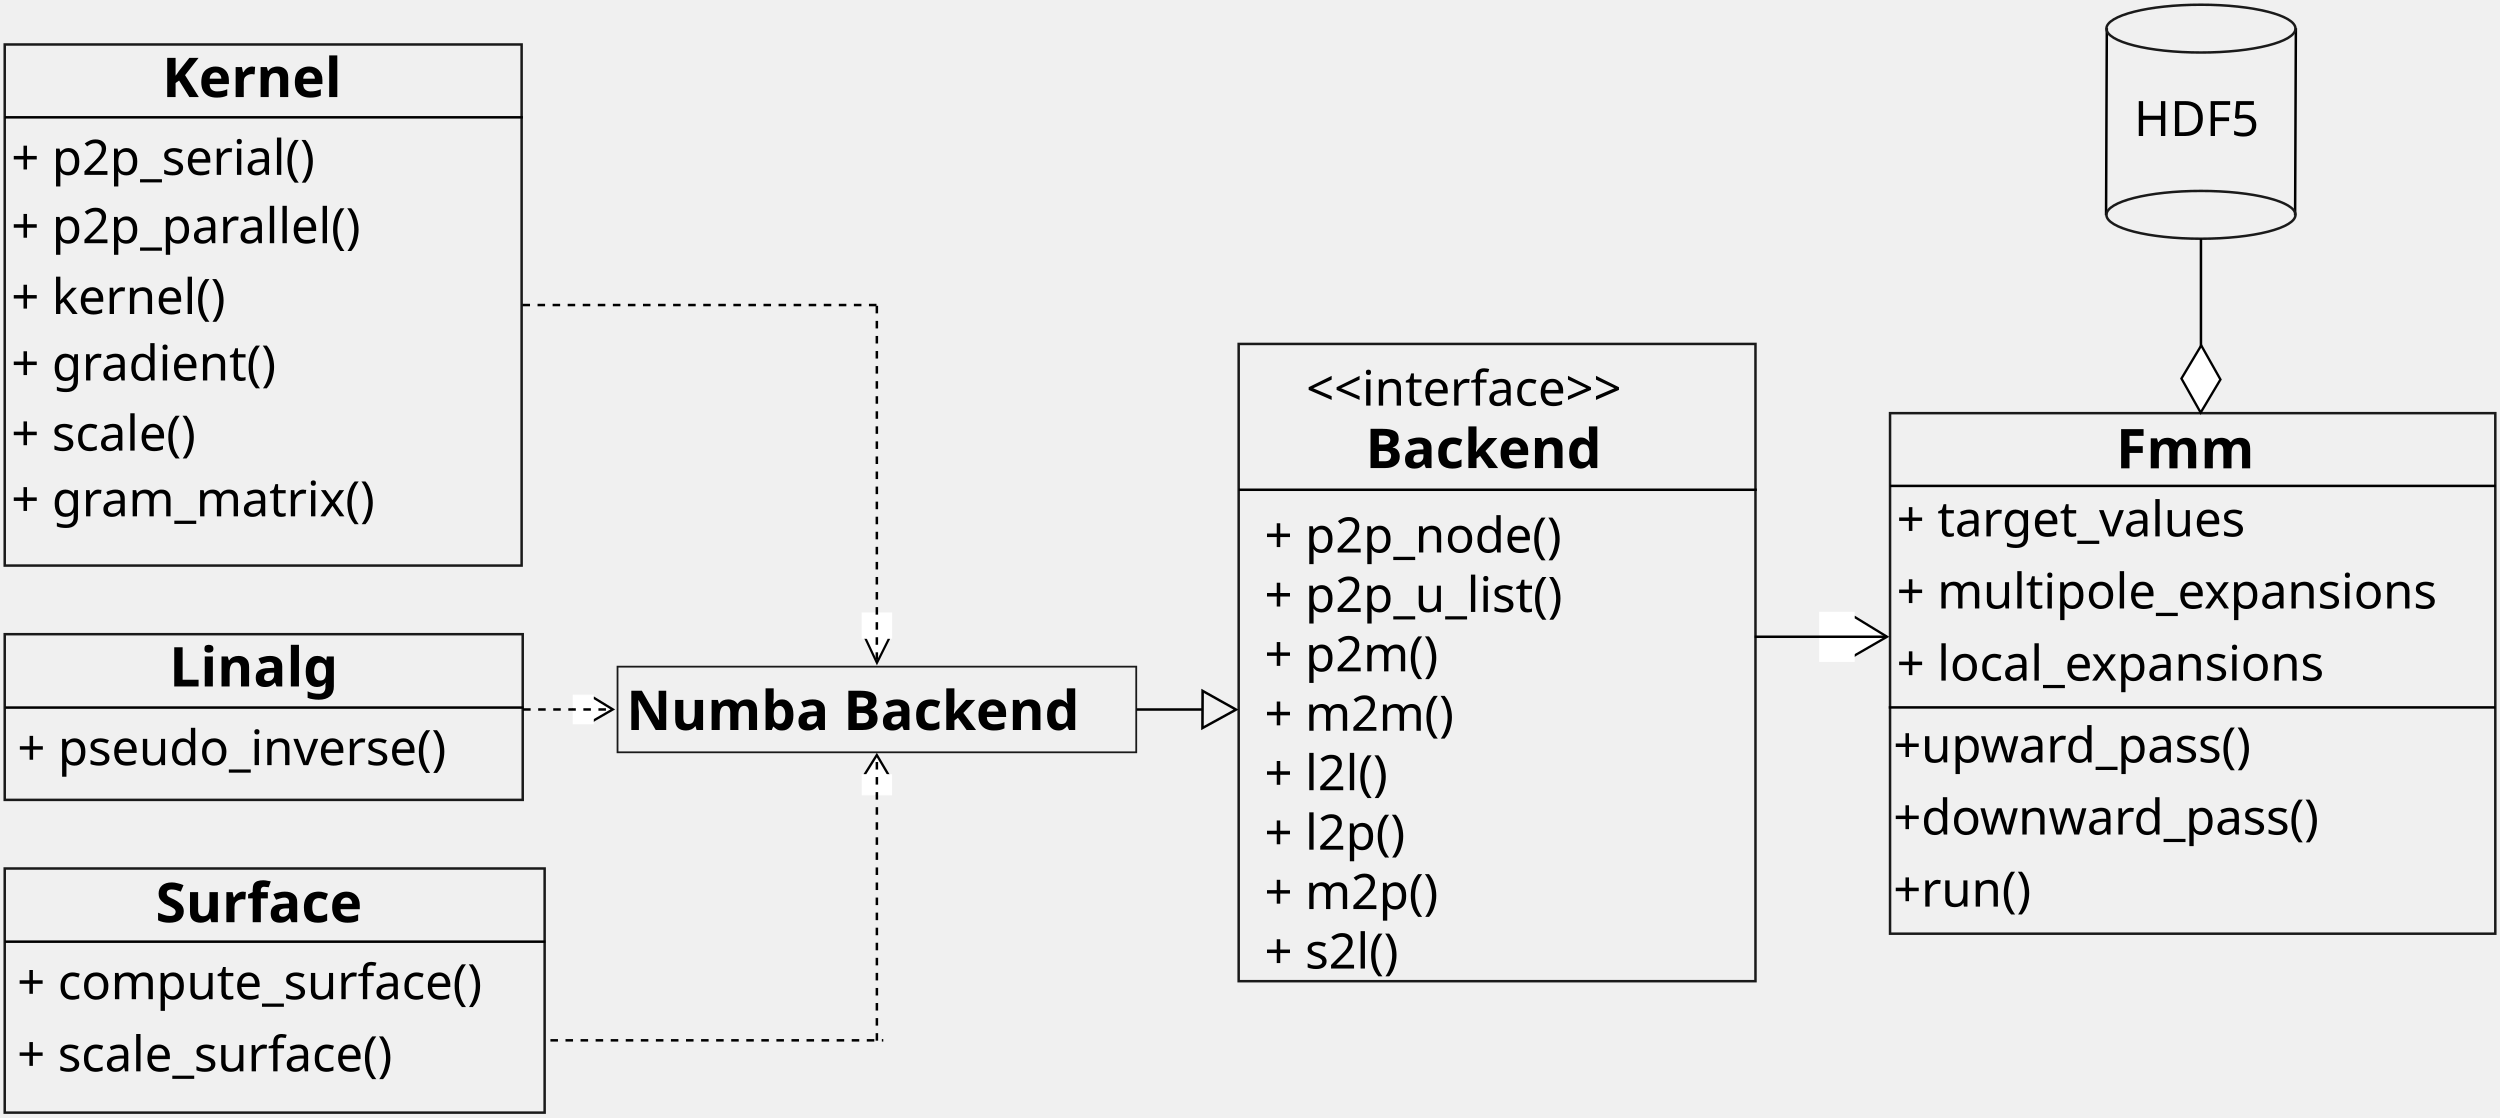
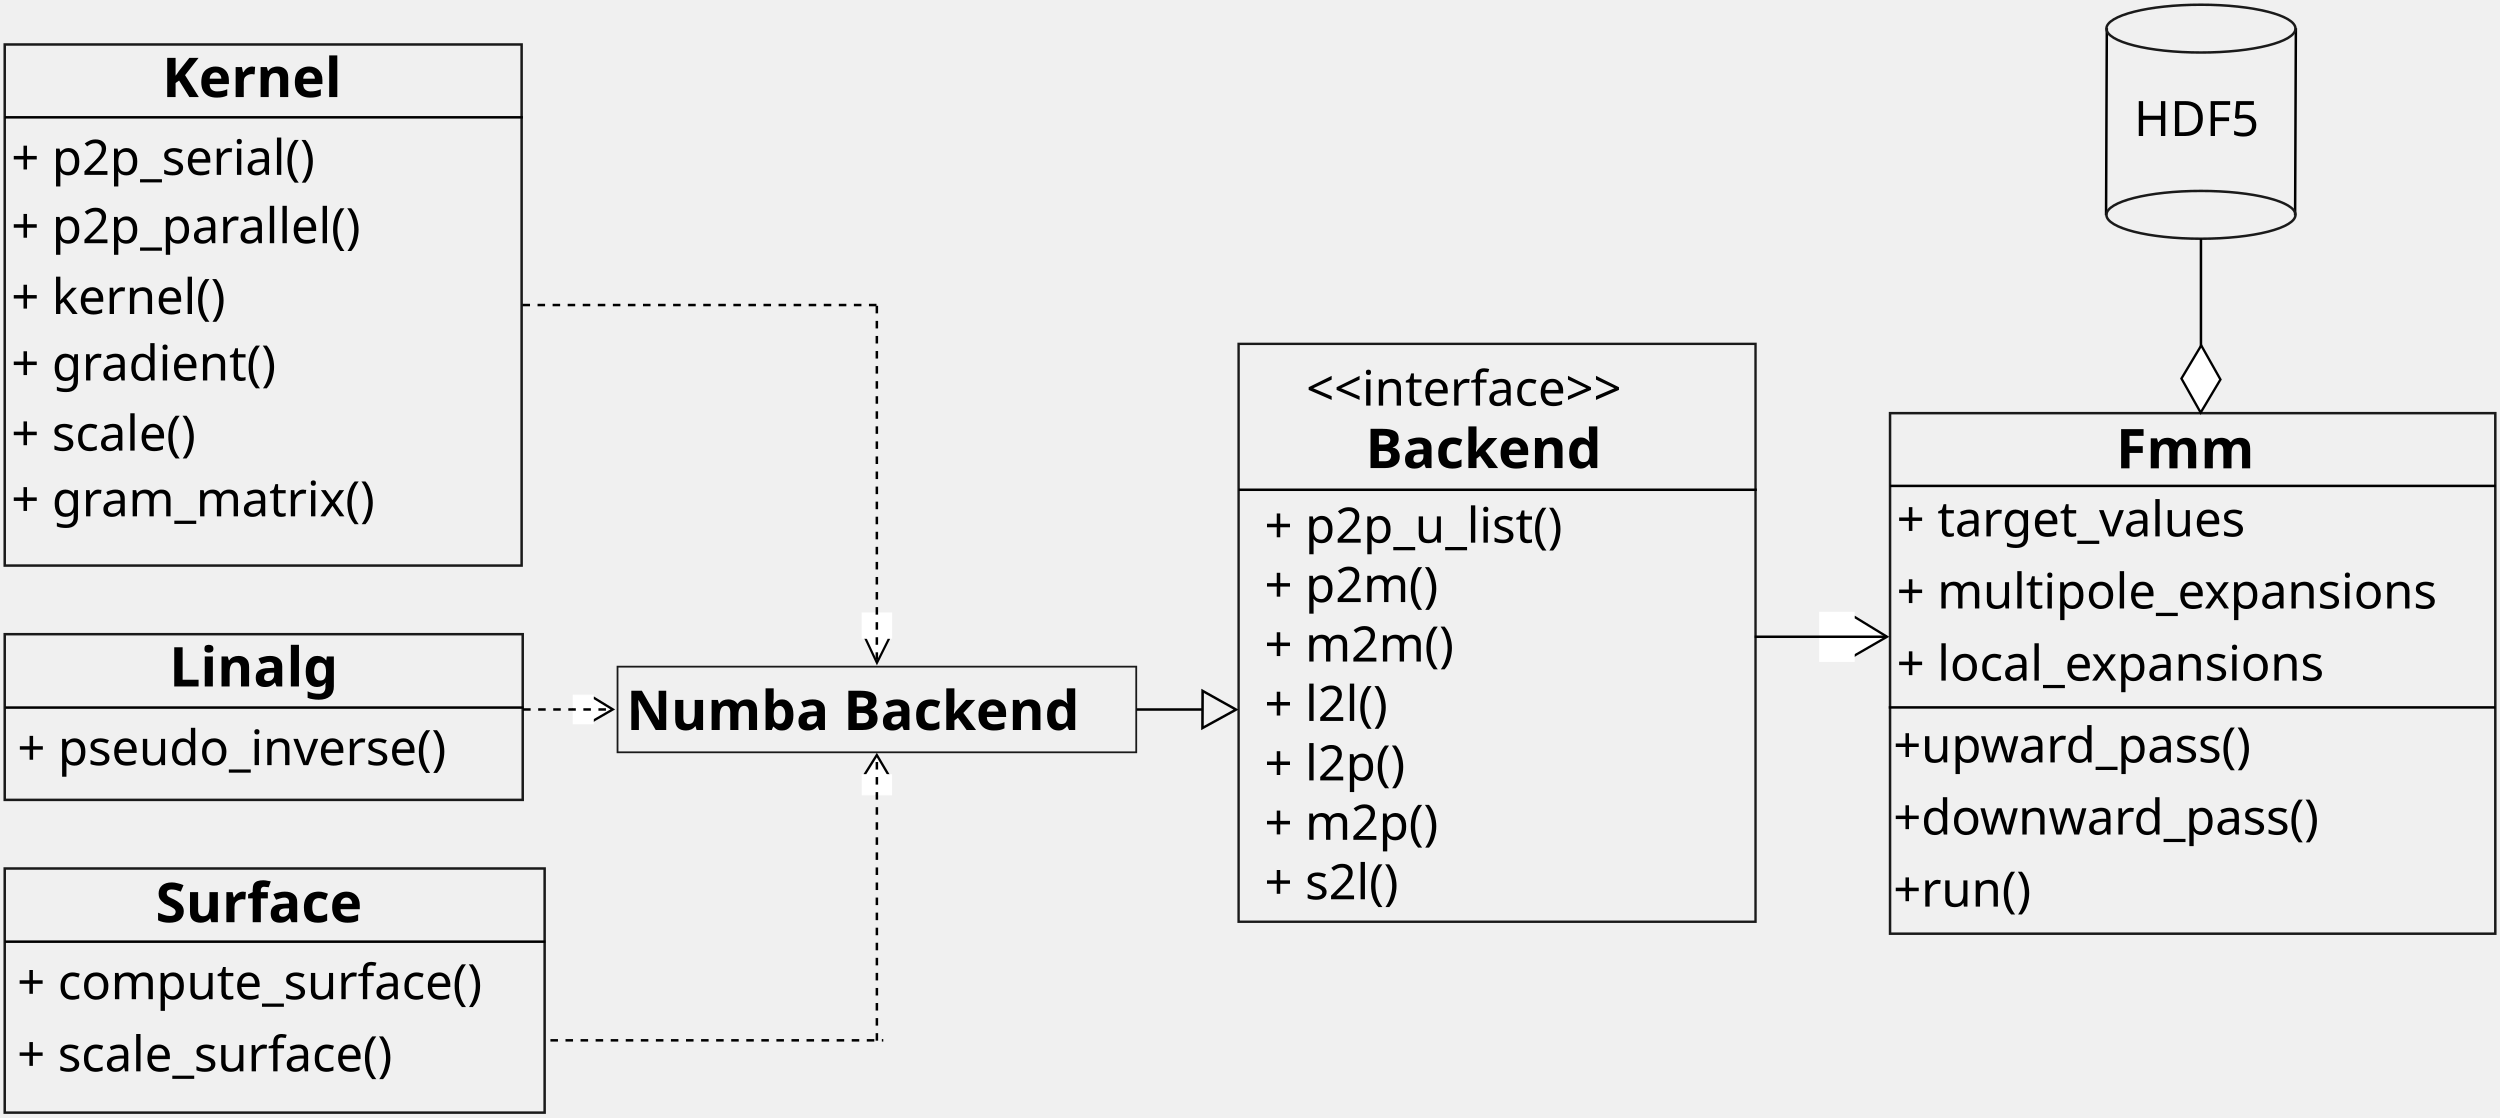
<svg xmlns="http://www.w3.org/2000/svg" width="144.384mm" height="64.53mm" viewBox="0 0 144.384 64.53" version="1.1" id="svg3242">
  <defs id="defs3239">
    <marker style="overflow:visible" id="TriangleInL" refX="0" refY="0" orient="auto">
      <path transform="scale(-0.8)" style="fill:context-stroke;fill-rule:evenodd;stroke:context-stroke;stroke-width:1pt" d="M 5.77,0 -2.88,5 V -5 Z" id="path47318" />
    </marker>
    <marker style="overflow:visible" id="Arrow2Mend" refX="0" refY="0" orient="auto">
      <path transform="scale(-0.6)" d="M 8.719,4.034 -2.207,0.016 8.719,-4.002 c -1.745,2.372 -1.735,5.617 -6e-7,8.035 z" style="fill:context-stroke;fill-rule:evenodd;stroke-width:0.625;stroke-linejoin:round" id="path47212" />
    </marker>
    <marker style="overflow:visible" id="EmptyDiamondLend" refX="0" refY="0" orient="auto">
      <path transform="matrix(0.8,0,0,0.8,-5.6,0)" style="fill:context-fill;fill-rule:evenodd;stroke:context-stroke;stroke-width:1pt" d="M 0,-7.071 -7.071,0 0,7.071 7.071,0 Z" id="path47309" />
    </marker>
    <marker style="overflow:visible" id="EmptyDiamondL" refX="0" refY="0" orient="auto">
      <path transform="scale(0.8)" style="fill:context-fill;fill-rule:evenodd;stroke:context-stroke;stroke-width:1pt" d="M 0,-7.071 -7.071,0 0,7.071 7.071,0 Z" id="path47291" />
    </marker>
    <marker style="overflow:visible" id="marker154107" refX="0" refY="0" orient="auto">
      <path transform="scale(0.6)" style="fill:none;fill-rule:evenodd;stroke:context-stroke;stroke-width:1pt" d="m 4.625,-5.046 c -2.76,0 -5,2.24 -5,5 0,2.76 2.24,5 5,5" id="path154105" />
    </marker>
    <marker style="overflow:visible" id="CurveIn" refX="0" refY="0" orient="auto">
      <path transform="scale(0.6)" style="fill:none;fill-rule:evenodd;stroke:context-stroke;stroke-width:1pt" d="m 4.625,-5.046 c -2.76,0 -5,2.24 -5,5 0,2.76 2.24,5 5,5" id="path47369" />
    </marker>
    <rect x="268.438" y="60.82" width="148.023" height="134.262" id="rect89945" />
    <marker style="overflow:visible" id="Arrow1Mend" refX="0" refY="0" orient="auto">
      <path transform="matrix(-0.4,0,0,-0.4,-4,0)" style="fill:context-stroke;fill-rule:evenodd;stroke:context-stroke;stroke-width:1pt" d="M 0,0 5,-5 -12.5,0 5,5 Z" id="path47194" />
    </marker>
    <marker style="overflow:visible" id="Arrow1Lstart" refX="0" refY="0" orient="auto">
      <path transform="matrix(0.8,0,0,0.8,10,0)" style="fill:context-stroke;fill-rule:evenodd;stroke:context-stroke;stroke-width:1pt" d="M 0,0 5,-5 -12.5,0 5,5 Z" id="path47185" />
    </marker>
  </defs>
  <g id="layer1" transform="translate(-86.70521,-32.33122)">
    <rect style="fill:#ffffff;stroke:#000000;stroke-width:0.154;stroke-miterlimit:4;stroke-dasharray:none" id="rect308271" width="1.325" height="1.307" x="176.714" y="88.659" transform="matrix(0.5076214,0.8615802,0.5295384,-0.848286,0,0)" />
    <rect style="fill:#ffffff;stroke:#ffffff;stroke-width:0.07;stroke-miterlimit:4;stroke-dasharray:none" id="rect308273" width="1.683" height="1.152" x="136.507" y="77.078" />
    <text xml:space="preserve" transform="scale(0.2645833)" id="text89943" style="font-size:12px;line-height:1.25;font-family:sans-serif;white-space:pre;shape-inside:url(#rect89945)" />
    <rect style="fill:none;stroke:#1a1a1a;stroke-width:0.145;stroke-miterlimit:4;stroke-dasharray:none" id="rect90949" width="34.956" height="30.062" x="195.862" y="56.193" />
    <path style="fill:none;stroke:#000000;stroke-width:0.145;stroke-linecap:butt;stroke-linejoin:miter;stroke-miterlimit:4;stroke-dasharray:none;stroke-opacity:1" d="m 195.865,60.394 h 34.974" id="path90951" />
    <path style="fill:none;stroke:#000000;stroke-width:0.145;stroke-linecap:butt;stroke-linejoin:miter;stroke-miterlimit:4;stroke-dasharray:none;stroke-opacity:1" d="m 195.788,73.187 h 35.031" id="path90953" />
    <text xml:space="preserve" style="font-size:3.175px;line-height:1.25;font-family:sans-serif;stroke-width:0.265" x="208.93" y="59.378" id="text90957" transform="scale(0.9999843,1.000016)">
      <tspan id="tspan90955" style="font-weight:bold;stroke-width:0.265" x="208.93" y="59.378">Fmm</tspan>
    </text>
    <text xml:space="preserve" style="font-size:2.822px;line-height:1.25;font-family:sans-serif;stroke-width:0.265" x="196.245" y="63.31" id="text90965">
      <tspan id="tspan90963" style="font-size:2.822px;stroke-width:0.265" x="196.245" y="63.31">+ target_values</tspan>
    </text>
    <text xml:space="preserve" style="font-size:2.822px;line-height:1.25;font-family:sans-serif;stroke-width:0.265" x="196.245" y="67.473" id="text96751">
      <tspan id="tspan96749" style="font-size:2.822px;stroke-width:0.265" x="196.245" y="67.473">+ multipole_expansions</tspan>
    </text>
    <text xml:space="preserve" style="font-size:2.822px;line-height:1.25;font-family:sans-serif;stroke-width:0.265" x="196.245" y="71.637" id="text96755">
      <tspan id="tspan96753" style="font-size:2.822px;stroke-width:0.265" x="196.245" y="71.637">+ local_expansions</tspan>
    </text>
    <text xml:space="preserve" style="font-size:2.822px;line-height:1.25;font-family:sans-serif;stroke-width:0.265" x="196.049" y="76.366" id="text131151">
      <tspan id="tspan131149" style="font-size:2.822px;stroke-width:0.265" x="196.049" y="76.366">+upward_pass()</tspan>
    </text>
    <text xml:space="preserve" style="font-size:2.822px;line-height:1.25;font-family:sans-serif;stroke-width:0.265" x="196.049" y="80.53" id="text131155">
      <tspan id="tspan131153" style="font-size:2.822px;stroke-width:0.265" x="196.049" y="80.53">+downward_pass()</tspan>
    </text>
    <text xml:space="preserve" style="font-size:2.822px;line-height:1.25;font-family:sans-serif;stroke-width:0.265" x="196.049" y="84.693" id="text131159">
      <tspan id="tspan131157" style="font-size:2.822px;stroke-width:0.265" x="196.049" y="84.693">+run()</tspan>
    </text>
    <rect style="fill:none;stroke:#1a1a1a;stroke-width:0.154;stroke-miterlimit:4;stroke-dasharray:none" id="rect140857" width="29.844" height="33.918" x="60.51" y="-38.539" />
    <path style="fill:none;stroke:#000000;stroke-width:0.145;stroke-linecap:butt;stroke-linejoin:miter;stroke-miterlimit:4;stroke-dasharray:none;stroke-opacity:1" d="M 60.515,-34.337 H 90.432" id="path140859" />
    <path style="fill:none;stroke:#000000;stroke-width:0.145;stroke-linecap:butt;stroke-linejoin:miter;stroke-miterlimit:4;stroke-dasharray:none;stroke-opacity:1" d="M 60.437,-17.544 H 90.355" id="path140861" />
    <text xml:space="preserve" style="font-size:3.175px;line-height:1.25;font-family:sans-serif;stroke-width:0.265" x="70.329" y="-35.508" id="text140865" transform="scale(0.9999843,1.000016)">
      <tspan id="tspan140863" style="stroke-width:0.265" x="70.329" y="-35.508">Fmm</tspan>
    </text>
    <text xml:space="preserve" style="font-size:2.822px;line-height:1.25;font-family:sans-serif;stroke-width:0.265" x="61.206" y="-31.013" id="text140869">
      <tspan id="tspan140867" style="font-size:2.822px;stroke-width:0.265" x="61.206" y="-31.013">Target Potential</tspan>
    </text>
    <text xml:space="preserve" style="font-size:2.822px;line-height:1.25;font-family:sans-serif;stroke-width:0.265" x="61.206" y="-26.85" id="text140873">
      <tspan id="tspan140871" style="font-size:2.822px;stroke-width:0.265" x="61.206" y="-26.85">Target Gradient</tspan>
    </text>
    <text xml:space="preserve" style="font-size:2.822px;line-height:1.25;font-family:sans-serif;stroke-width:0.265" x="60.885" y="-22.686" id="text140877">
      <tspan id="tspan140875" style="font-size:2.822px;stroke-width:0.265" x="60.885" y="-22.686">Mult. Expansions</tspan>
    </text>
    <text xml:space="preserve" style="font-size:2.822px;line-height:1.25;font-family:sans-serif;stroke-width:0.265" x="60.885" y="-18.523" id="text140881">
      <tspan id="tspan140879" style="font-size:2.822px;stroke-width:0.265" x="60.885" y="-18.523">Local Expansions</tspan>
    </text>
    <text xml:space="preserve" style="font-size:2.822px;line-height:1.25;font-family:sans-serif;stroke-width:0.265" x="61.171" y="-14.561" id="text140885">
      <tspan id="tspan140883" style="font-size:2.822px;stroke-width:0.265" x="61.171" y="-14.561">Upward Pass</tspan>
    </text>
    <text xml:space="preserve" style="font-size:2.822px;line-height:1.25;font-family:sans-serif;stroke-width:0.265" x="61.171" y="-10.398" id="text140889">
      <tspan id="tspan140887" style="font-size:2.822px;stroke-width:0.265" x="61.171" y="-10.398">Downward Pass</tspan>
    </text>
    <text xml:space="preserve" style="font-size:2.822px;line-height:1.25;font-family:sans-serif;stroke-width:0.265" x="60.885" y="-6.235" id="text140893">
      <tspan id="tspan140891" style="font-size:2.822px;stroke-width:0.265" x="60.885" y="-6.235">Run</tspan>
    </text>
-     <rect style="fill:none;stroke:#1a1a1a;stroke-width:0.145;stroke-miterlimit:4;stroke-dasharray:none" id="rect145333" width="29.847" height="36.803" x="158.243" y="52.195" />
+     <rect style="fill:none;stroke:#1a1a1a;stroke-width:0.138;stroke-miterlimit:4;stroke-dasharray:none" id="rect145333" width="29.854" height="33.374" x="158.239" y="52.191" />
    <path style="fill:none;stroke:#000000;stroke-width:0.145;stroke-linecap:butt;stroke-linejoin:miter;stroke-miterlimit:4;stroke-dasharray:none;stroke-opacity:1" d="m 158.249,60.617 h 29.917" id="path145335" />
    <text xml:space="preserve" style="font-size:2.822px;line-height:1.25;font-family:sans-serif;stroke-width:0.265" x="65.004" y="74.559" id="text145345">
      <tspan id="tspan145343" style="font-size:2.822px;stroke-width:0.265" x="65.004" y="74.559" />
    </text>
-     <text xml:space="preserve" style="font-size:2.822px;line-height:1.25;font-family:sans-serif;stroke-width:0.265" x="159.738" y="64.24" id="text145361">
-       <tspan id="tspan145359" style="font-size:2.822px;stroke-width:0.265" x="159.738" y="64.24">+ p2p_node()</tspan>
-     </text>
-     <text xml:space="preserve" style="font-size:2.822px;line-height:1.25;font-family:sans-serif;stroke-width:0.265" x="159.738" y="71.102" id="text145365">
-       <tspan id="tspan145363" style="font-size:2.822px;stroke-width:0.265" x="159.738" y="71.102">+ p2m()</tspan>
-     </text>
-     <text xml:space="preserve" style="font-size:2.822px;line-height:1.25;font-family:sans-serif;stroke-width:0.265" x="159.738" y="74.535" id="text145369">
-       <tspan id="tspan145367" style="font-size:2.822px;stroke-width:0.265" x="159.738" y="74.535">+ m2m()</tspan>
+     <text xml:space="preserve" style="font-size:2.822px;line-height:1.25;font-family:sans-serif;stroke-width:0.265" x="159.738" y="67.102" id="text145365">
+       <tspan id="tspan145363" style="font-size:2.822px;stroke-width:0.265" x="159.738" y="67.102">+ p2m()</tspan>
+     </text>
+     <text xml:space="preserve" style="font-size:2.822px;line-height:1.25;font-family:sans-serif;stroke-width:0.265" x="159.738" y="70.535" id="text145369">
+       <tspan id="tspan145367" style="font-size:2.822px;stroke-width:0.265" x="159.738" y="70.535">+ m2m()</tspan>
    </text>
    <g id="g164747" transform="translate(93.85531,-10.79415)">
      <text xml:space="preserve" style="font-size:3.175px;line-height:1.25;font-family:sans-serif;stroke-width:0.265" x="71.721" y="70.155" id="text145341" transform="scale(0.9999843,1.000016)">
        <tspan id="tspan145339" style="font-weight:bold;stroke-width:0.265" x="71.721" y="70.155">Backend</tspan>
      </text>
      <text xml:space="preserve" style="font-size:2.822px;line-height:1.25;font-family:sans-serif;stroke-width:0.265" x="68.288" y="66.552" id="text161747">
        <tspan id="tspan161745" style="font-size:2.822px;stroke-width:0.265" x="68.288" y="66.552">&lt;&lt;interface&gt;&gt;</tspan>
      </text>
    </g>
-     <text xml:space="preserve" style="font-size:2.822px;line-height:1.25;font-family:sans-serif;stroke-width:0.265" x="159.738" y="77.97" id="text176561">
-       <tspan id="tspan176559" style="font-size:2.822px;stroke-width:0.265" x="159.738" y="77.97">+ l2l()</tspan>
-     </text>
-     <text xml:space="preserve" style="font-size:2.822px;line-height:1.25;font-family:sans-serif;stroke-width:0.265" x="159.738" y="81.403" id="text176565">
-       <tspan id="tspan176563" style="font-size:2.822px;stroke-width:0.265" x="159.738" y="81.403">+ l2p()</tspan>
-     </text>
-     <text xml:space="preserve" style="font-size:2.822px;line-height:1.25;font-family:sans-serif;stroke-width:0.265" x="159.738" y="84.833" id="text176569">
-       <tspan id="tspan176567" style="font-size:2.822px;stroke-width:0.265" x="159.738" y="84.833">+ m2p()</tspan>
-     </text>
-     <text xml:space="preserve" style="font-size:2.822px;line-height:1.25;font-family:sans-serif;stroke-width:0.265" x="159.738" y="88.268" id="text184589">
-       <tspan id="tspan184587" style="font-size:2.822px;stroke-width:0.265" x="159.738" y="88.268">+ s2l()</tspan>
-     </text>
-     <text xml:space="preserve" style="font-size:2.822px;line-height:1.25;font-family:sans-serif;stroke-width:0.265" x="159.738" y="67.672" id="text196587">
-       <tspan id="tspan196585" style="font-size:2.822px;stroke-width:0.265" x="159.738" y="67.672">+ p2p_u_list()</tspan>
+     <text xml:space="preserve" style="font-size:2.822px;line-height:1.25;font-family:sans-serif;stroke-width:0.265" x="159.738" y="73.97" id="text176561">
+       <tspan id="tspan176559" style="font-size:2.822px;stroke-width:0.265" x="159.738" y="73.97">+ l2l()</tspan>
+     </text>
+     <text xml:space="preserve" style="font-size:2.822px;line-height:1.25;font-family:sans-serif;stroke-width:0.265" x="159.738" y="77.403" id="text176565">
+       <tspan id="tspan176563" style="font-size:2.822px;stroke-width:0.265" x="159.738" y="77.403">+ l2p()</tspan>
+     </text>
+     <text xml:space="preserve" style="font-size:2.822px;line-height:1.25;font-family:sans-serif;stroke-width:0.265" x="159.738" y="80.832" id="text176569">
+       <tspan id="tspan176567" style="font-size:2.822px;stroke-width:0.265" x="159.738" y="80.832">+ m2p()</tspan>
+     </text>
+     <text xml:space="preserve" style="font-size:2.822px;line-height:1.25;font-family:sans-serif;stroke-width:0.265" x="159.738" y="84.268" id="text184589">
+       <tspan id="tspan184587" style="font-size:2.822px;stroke-width:0.265" x="159.738" y="84.268">+ s2l()</tspan>
+     </text>
+     <text xml:space="preserve" style="font-size:2.822px;line-height:1.25;font-family:sans-serif;stroke-width:0.265" x="159.738" y="63.672" id="text196587">
+       <tspan id="tspan196585" style="font-size:2.822px;stroke-width:0.265" x="159.738" y="63.672">+ p2p_u_list()</tspan>
    </text>
    <path style="fill:none;stroke:#000000;stroke-width:0.145;stroke-linecap:butt;stroke-linejoin:miter;stroke-miterlimit:4;stroke-dasharray:none;stroke-opacity:1" d="m 208.382,33.957 -0.044,10.808" id="path141135" />
    <path style="fill:none;stroke:#000000;stroke-width:0.145;stroke-linecap:butt;stroke-linejoin:miter;stroke-miterlimit:4;stroke-dasharray:none;stroke-opacity:1" d="m 219.3,33.96 -0.044,10.808" id="path141217" />
    <ellipse style="fill:none;stroke:#1a1a1a;stroke-width:0.145;stroke-miterlimit:4;stroke-dasharray:none" id="path141018" cx="213.818" cy="33.984" rx="5.459" ry="1.38" />
    <ellipse style="fill:none;stroke:#1a1a1a;stroke-width:0.145;stroke-miterlimit:4;stroke-dasharray:none" id="ellipse141100" cx="213.818" cy="44.738" rx="5.459" ry="1.38" />
    <text xml:space="preserve" style="font-size:2.822px;line-height:1.25;font-family:sans-serif;stroke-width:0.265" x="209.946" y="40.19" id="text141227">
      <tspan id="tspan141225" style="font-size:2.822px;stroke-width:0.265" x="209.946" y="40.19">HDF5</tspan>
    </text>
    <path style="fill:none;stroke:#000000;stroke-width:0.145;stroke-linecap:butt;stroke-linejoin:miter;stroke-miterlimit:4;stroke-dasharray:none;stroke-opacity:1" d="m 213.818,46.122 v 6.244" id="path258042" />
    <rect style="fill:#ffffff;stroke:#000000;stroke-width:0.156;stroke-miterlimit:4;stroke-dasharray:none" id="rect258082" width="2.26" height="2.228" x="242.246" y="182.673" transform="matrix(0.4912139,0.871039,0.5129221,-0.8584351,0,0)" />
    <rect style="fill:none;stroke:#1a1a1a;stroke-width:0.145;stroke-miterlimit:4;stroke-dasharray:none" id="rect258363" width="31.182" height="14.099" x="86.978" y="82.49" />
    <path style="fill:none;stroke:#000000;stroke-width:0.145;stroke-linecap:butt;stroke-linejoin:miter;stroke-miterlimit:4;stroke-dasharray:none;stroke-opacity:1" d="M 87.007,86.716 H 118.203" id="path258365" />
    <text xml:space="preserve" style="font-size:3.175px;line-height:1.25;font-family:sans-serif;stroke-width:0.265" x="95.697" y="85.59" id="text258371" transform="scale(0.9999843,1.000016)">
      <tspan id="tspan258369" style="font-weight:bold;stroke-width:0.265" x="95.697" y="85.59">Surface</tspan>
    </text>
    <text xml:space="preserve" style="font-size:2.822px;line-height:1.25;font-family:sans-serif;stroke-width:0.265" x="87.698" y="90.04" id="text258375">
      <tspan id="tspan258373" style="font-size:2.822px;stroke-width:0.265" x="87.698" y="90.04">+ compute_surface()</tspan>
    </text>
    <text xml:space="preserve" style="font-size:2.822px;line-height:1.25;font-family:sans-serif;stroke-width:0.265" x="87.698" y="94.203" id="text258379">
      <tspan id="tspan258377" style="font-size:2.822px;stroke-width:0.265" x="87.698" y="94.203">+ scale_surface()</tspan>
    </text>
    <path style="fill:none;stroke:#000000;stroke-width:0.121;stroke-linecap:butt;stroke-linejoin:miter;stroke-miterlimit:4;stroke-dasharray:none;stroke-opacity:1" d="m 141.979,-17.967 h 6.822" id="path258725" />
    <path style="fill:none;stroke:#000000;stroke-width:1.079;stroke-miterlimit:4;stroke-dasharray:none" id="path258727" d="m 445.486,307.703 0.072,-17.887 0.072,-17.887 15.455,9.006 15.455,9.006 -15.527,8.881 z" transform="matrix(0.11218,0,0,0.11218,98.82868,-50.48285)" />
    <g id="g259884" transform="matrix(0,1,-0.976496,0,213.253,-37.41279)">
      <rect style="fill:#ffffff;stroke:#000000;stroke-width:0.157;stroke-miterlimit:4;stroke-dasharray:none" id="rect259672" width="2.26" height="2.228" x="115.914" y="94.434" transform="matrix(0.4912139,0.871039,0.5129221,-0.8584351,0,0)" />
      <rect style="fill:#ffffff;stroke:#ffffff;stroke-width:0.118;stroke-miterlimit:4;stroke-dasharray:none" id="rect259696" width="2.778" height="1.987" x="105.135" y="19.957" />
    </g>
    <path style="fill:none;stroke:#000000;stroke-width:0.145;stroke-linecap:butt;stroke-linejoin:miter;stroke-miterlimit:4;stroke-dasharray:none;stroke-opacity:1" d="m 188.047,69.106 h 7.641" id="path258611" />
    <g id="g259890" transform="matrix(0,1,-0.976496,0,183.2109,-124.56)">
      <rect style="fill:#ffffff;stroke:#000000;stroke-width:0.13;stroke-miterlimit:4;stroke-dasharray:none" id="rect259886" width="2.26" height="2.228" x="115.914" y="94.434" transform="matrix(0.4912139,0.871039,0.5129221,-0.8584351,0,0)" />
      <rect style="fill:#ffffff;stroke:#ffffff;stroke-width:0.118;stroke-miterlimit:4;stroke-dasharray:none" id="rect259888" width="2.778" height="1.987" x="105.135" y="19.957" />
    </g>
    <path style="fill:none;stroke:#000000;stroke-width:0.112;stroke-linecap:butt;stroke-linejoin:miter;stroke-miterlimit:4;stroke-dasharray:none;stroke-opacity:1" d="m 158.005,-18.042 h 7.641" id="path259892" />
    <g id="g269058" transform="matrix(0,1,-0.976496,0,184.2998,-135.7824)">
      <rect style="fill:#ffffff;stroke:#000000;stroke-width:0.13;stroke-miterlimit:4;stroke-dasharray:none" id="rect269054" width="2.26" height="2.228" x="115.914" y="94.434" transform="matrix(0.4912139,0.871039,0.5129221,-0.8584351,0,0)" />
      <rect style="fill:#ffffff;stroke:#ffffff;stroke-width:0.118;stroke-miterlimit:4;stroke-dasharray:none" id="rect269056" width="2.778" height="1.987" x="105.135" y="19.957" />
    </g>
    <path style="fill:none;stroke:#000000;stroke-width:0.112;stroke-linecap:butt;stroke-linejoin:miter;stroke-miterlimit:4;stroke-dasharray:0.672, 0.672;stroke-dashoffset:0;stroke-opacity:1" d="m 159.094,-29.264 h 7.641" id="path269060" />
    <rect style="fill:none;stroke:#1a1a1a;stroke-width:0.145;stroke-miterlimit:4;stroke-dasharray:none" id="rect258325" width="29.853" height="30.095" x="86.978" y="34.9" />
    <path style="fill:none;stroke:#000000;stroke-width:0.145;stroke-linecap:butt;stroke-linejoin:miter;stroke-miterlimit:4;stroke-dasharray:none;stroke-opacity:1" d="M 86.987,39.107 H 116.905" id="path258327" />
    <text xml:space="preserve" style="font-size:3.175px;line-height:1.25;font-family:sans-serif;stroke-width:0.265" x="96.081" y="37.935" id="text258333" transform="scale(0.9999843,1.000016)">
      <tspan id="tspan258331" style="font-weight:bold;stroke-width:0.265" x="96.081" y="37.935">Kernel</tspan>
    </text>
    <text xml:space="preserve" style="font-size:2.822px;line-height:1.25;font-family:sans-serif;stroke-width:0.265" x="87.358" y="42.431" id="text258337">
      <tspan id="tspan258335" style="font-size:2.822px;stroke-width:0.265" x="87.358" y="42.431">+ p2p_serial() </tspan>
    </text>
    <text xml:space="preserve" style="font-size:2.822px;line-height:1.25;font-family:sans-serif;stroke-width:0.265" x="87.358" y="46.376" id="text258341">
      <tspan id="tspan258339" style="font-size:2.822px;stroke-width:0.265" x="87.358" y="46.376">+ p2p_parallel()</tspan>
    </text>
    <text xml:space="preserve" style="font-size:2.822px;line-height:1.25;font-family:sans-serif;stroke-width:0.265" x="87.358" y="50.467" id="text258345">
      <tspan id="tspan258343" style="font-size:2.822px;stroke-width:0.265" x="87.358" y="50.467">+ kernel()</tspan>
    </text>
    <text xml:space="preserve" style="font-size:2.822px;line-height:1.25;font-family:sans-serif;stroke-width:0.265" x="87.358" y="54.304" id="text258349">
      <tspan id="tspan258347" style="font-size:2.822px;stroke-width:0.265" x="87.358" y="54.304">+ gradient()</tspan>
    </text>
    <text xml:space="preserve" style="font-size:2.822px;line-height:1.25;font-family:sans-serif;stroke-width:0.265" x="87.358" y="58.356" id="text258353">
      <tspan id="tspan258351" style="font-size:2.822px;stroke-width:0.265" x="87.358" y="58.356">+ scale()</tspan>
    </text>
    <text xml:space="preserve" style="font-size:2.822px;line-height:1.25;font-family:sans-serif;stroke-width:0.265" x="87.358" y="62.154" id="text285808">
      <tspan id="tspan285806" style="font-size:2.822px;stroke-width:0.265" x="87.358" y="62.154">+ gram_matrix()</tspan>
    </text>
    <rect style="fill:none;stroke:#1a1a1a;stroke-width:0.145;stroke-miterlimit:4;stroke-dasharray:none" id="rect288054" width="29.916" height="9.569" x="86.978" y="68.958" />
    <path style="fill:none;stroke:#000000;stroke-width:0.145;stroke-linecap:butt;stroke-linejoin:miter;stroke-miterlimit:4;stroke-dasharray:none;stroke-opacity:1" d="M 87.019,73.196 H 116.937" id="path288056" />
    <text xml:space="preserve" style="font-size:3.175px;line-height:1.25;font-family:sans-serif;stroke-width:0.265" x="96.488" y="71.977" id="text288060" transform="scale(0.9999843,1.000016)">
      <tspan id="tspan288058" style="font-weight:bold;stroke-width:0.265" x="96.488" y="71.977">Linalg</tspan>
    </text>
    <text xml:space="preserve" style="font-size:2.822px;line-height:1.25;font-family:sans-serif;stroke-width:0.265" x="87.71" y="76.52" id="text288064">
      <tspan id="tspan288062" style="font-size:2.822px;stroke-width:0.265" x="87.71" y="76.52">+ pseudo_inverse() </tspan>
    </text>
    <rect style="fill:#ffffff;stroke:#000000;stroke-width:0.155;stroke-miterlimit:4;stroke-dasharray:none" id="rect301264" width="1.311" height="1.293" x="-1.367" y="140.461" transform="matrix(-0.865964,0.5001064,0.852986,0.5219338,0,0)" />
    <rect style="fill:#ffffff;stroke:#ffffff;stroke-width:0.069;stroke-miterlimit:4;stroke-dasharray:none" id="rect301266" width="1.64" height="1.146" x="72.486" y="-120.963" transform="rotate(90)" />
    <path style="fill:none;stroke:#000000;stroke-width:0.145;stroke-linecap:butt;stroke-linejoin:miter;stroke-miterlimit:4;stroke-dasharray:0.435, 0.435;stroke-dashoffset:0;stroke-opacity:1" d="m 116.916,73.306 h 5.182" id="path301270" />
    <path style="fill:none;stroke:#000000;stroke-width:0.145;stroke-linecap:butt;stroke-linejoin:miter;stroke-miterlimit:4;stroke-dasharray:0.435, 0.435;stroke-dashoffset:0;stroke-opacity:1" d="m 178.886,12.482 h 5.182" id="path302663" />
    <rect style="fill:none;stroke:#1a1a1a;stroke-width:0.104;stroke-miterlimit:4;stroke-dasharray:none" id="rect302651" width="29.957" height="4.946" x="122.37" y="70.833" />
    <text xml:space="preserve" style="font-size:3.175px;line-height:1.25;font-family:sans-serif;stroke-width:0.265" x="122.886" y="74.488" id="text302657" transform="scale(0.9999843,1.000016)">
      <tspan id="tspan302655" style="font-weight:bold;stroke-width:0.265" x="122.886" y="74.488">Numba Backend</tspan>
    </text>
    <path style="fill:none;stroke:#000000;stroke-width:0.145;stroke-linecap:butt;stroke-linejoin:miter;stroke-miterlimit:4;stroke-dasharray:0.435, 0.435;stroke-dashoffset:0;stroke-opacity:1" d="m 116.88,49.948 h 20.732" id="path308179" />
    <path style="fill:none;stroke:#000000;stroke-width:0.145;stroke-linecap:butt;stroke-linejoin:miter;stroke-miterlimit:4;stroke-dasharray:0.435, 0.435;stroke-dashoffset:0;stroke-opacity:1" d="m 118.495,92.414 h 19.223" id="path308261" />
    <path style="fill:none;stroke:#000000;stroke-width:0.145;stroke-linecap:butt;stroke-linejoin:miter;stroke-miterlimit:4;stroke-dasharray:0.435, 0.435;stroke-dashoffset:0;stroke-opacity:1" d="M 137.348,92.434 V 75.904" id="path308269" />
    <rect style="fill:#ffffff;stroke:#000000;stroke-width:0.164;stroke-miterlimit:4;stroke-dasharray:none" id="rect308437" width="1.577" height="1.549" x="-196.614" y="-121.418" transform="matrix(-0.4262564,-0.9046024,-0.4466817,0.894693,0,0)" />
    <rect style="fill:#ffffff;stroke:#ffffff;stroke-width:0.078;stroke-miterlimit:4;stroke-dasharray:none" id="rect308439" width="1.682" height="1.44" x="-138.189" y="-69.184" transform="scale(-1)" />
    <path style="fill:none;stroke:#000000;stroke-width:0.145;stroke-linecap:butt;stroke-linejoin:miter;stroke-miterlimit:4;stroke-dasharray:0.435, 0.435;stroke-dashoffset:0;stroke-opacity:1" d="M 137.346,49.994 V 70.651" id="path308443" />
    <path style="fill:none;stroke:#000000;stroke-width:0.145;stroke-linecap:butt;stroke-linejoin:miter;stroke-miterlimit:4;stroke-dasharray:none;stroke-opacity:1" d="m 152.349,73.308 h 3.8" id="path308549" />
    <path style="fill:none;stroke:#000000;stroke-width:2.368;stroke-miterlimit:4;stroke-dasharray:none" id="path308551" transform="matrix(0.0624973,0,0,0.06000406,128.3097,55.91567)" d="m 445.486,307.703 0.072,-17.887 0.072,-17.887 15.455,9.006 15.455,9.006 -15.527,8.881 z" />
  </g>
</svg>
